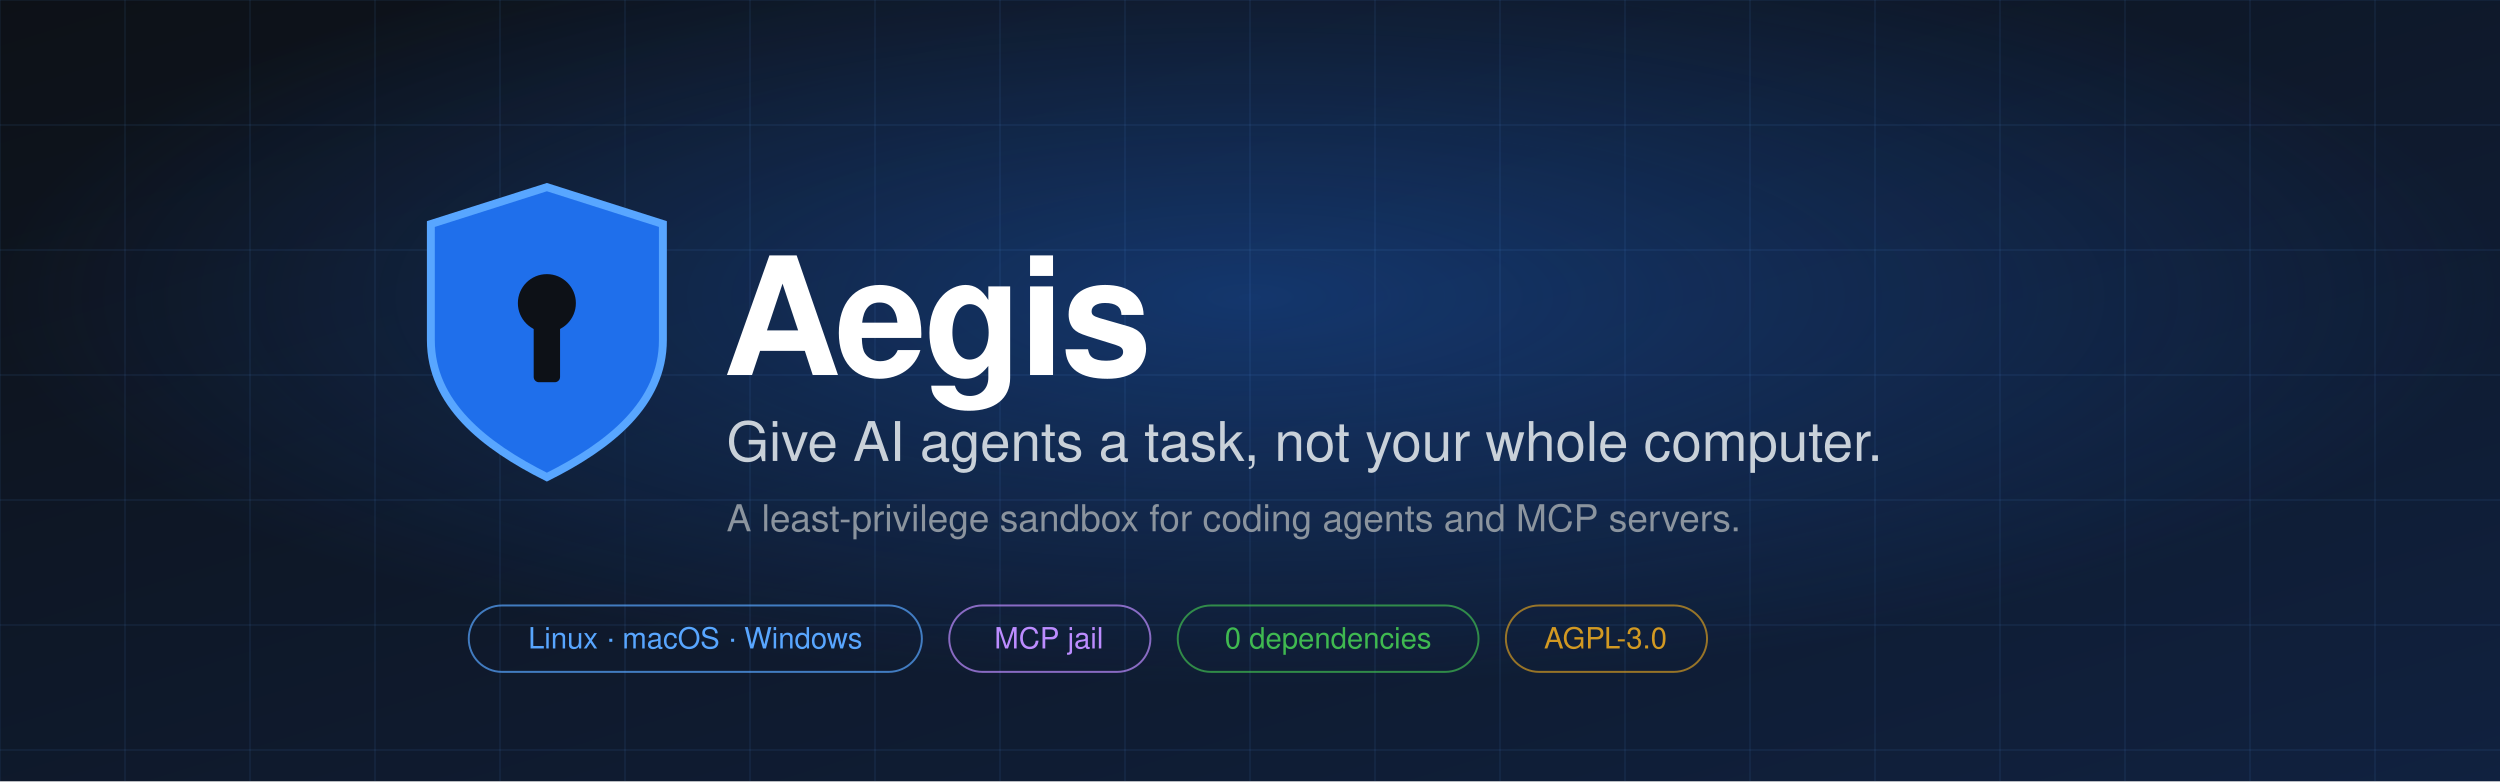
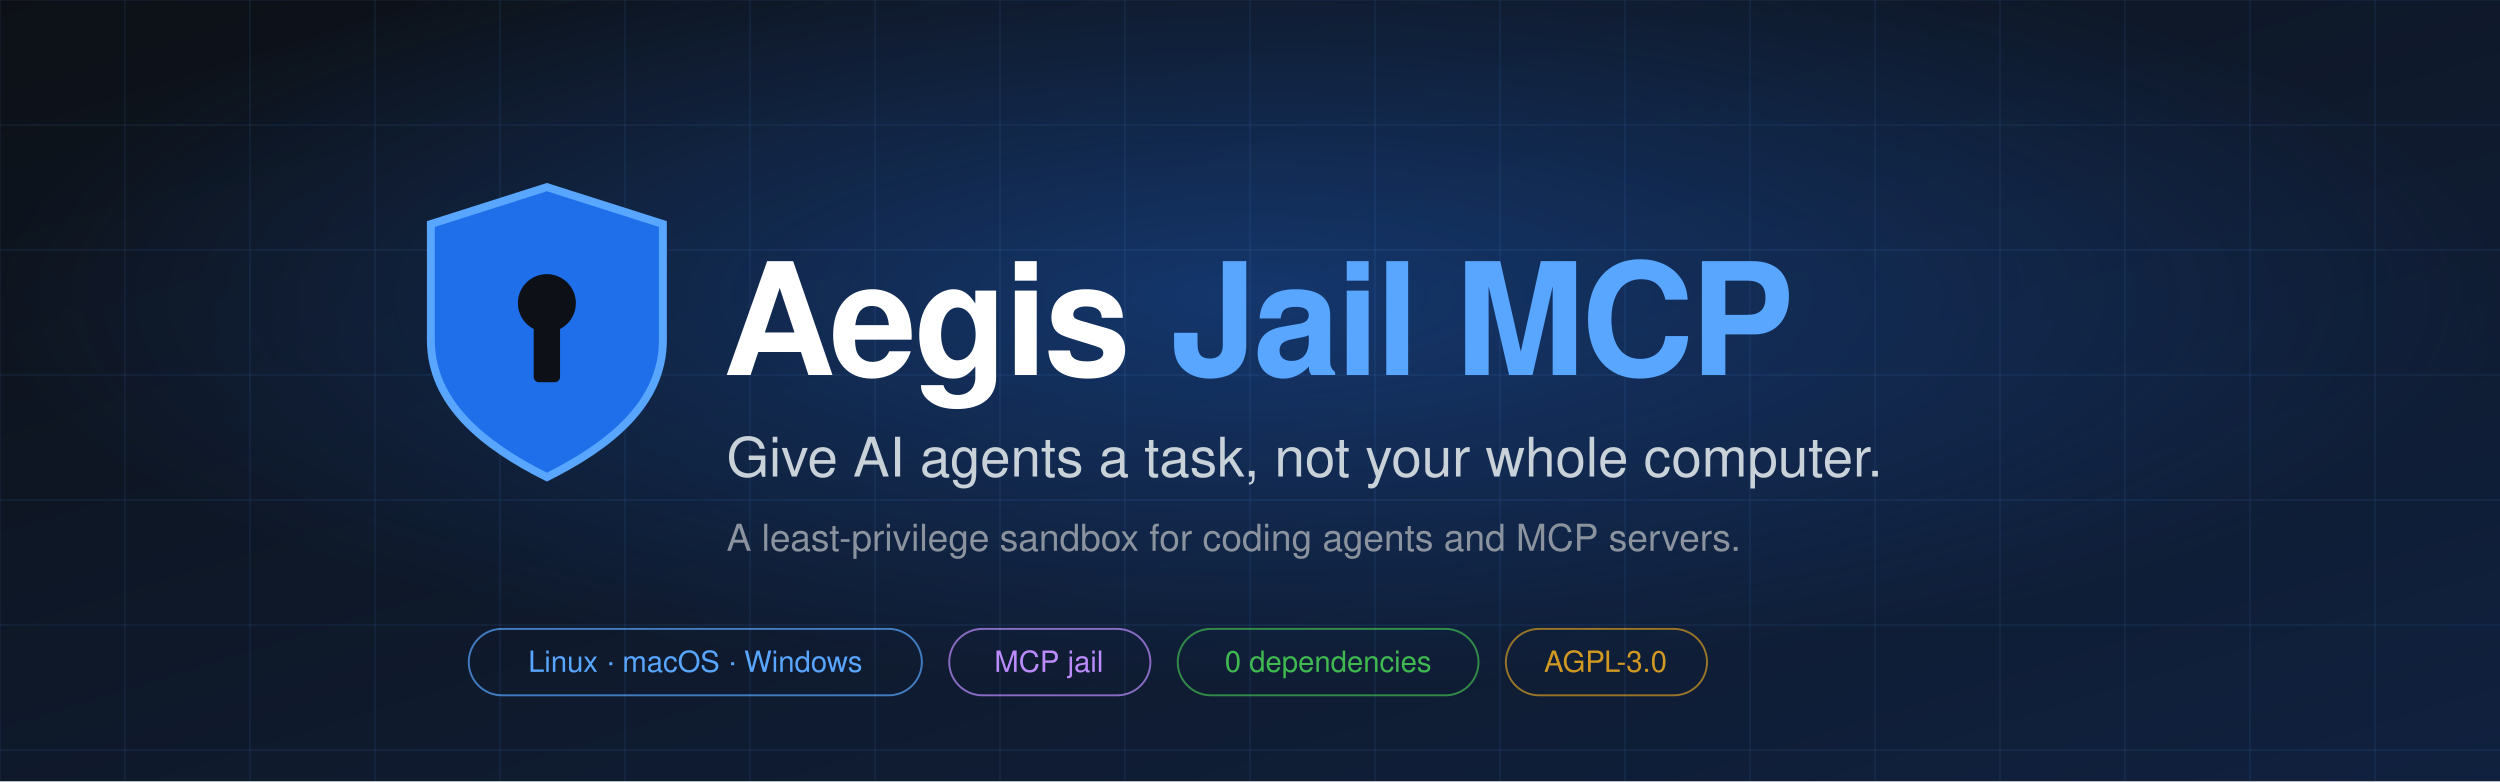
- <svg xmlns="http://www.w3.org/2000/svg" width="1280" height="400" viewBox="0 0 1280 400" role="img" aria-label="Aegis - give AI agents a task, not your whole computer">
+ <svg xmlns="http://www.w3.org/2000/svg" width="1280" height="400" viewBox="0 0 1280 400" role="img" aria-label="Aegis Jail MCP - give AI agents a task, not your whole computer">
  <defs>
    <linearGradient id="bg" x1="0" y1="0" x2="1" y2="1">
      <stop offset="0" stop-color="#0d1117" />
      <stop offset="1" stop-color="#10213f" />
    </linearGradient>
    <radialGradient id="glow" cx=".5" cy=".38" r=".5">
      <stop offset="0" stop-color="#1f6feb" stop-opacity=".35" />
      <stop offset="1" stop-color="#1f6feb" stop-opacity="0" />
    </radialGradient>
  </defs>
  <rect width="1280" height="400" fill="url(#bg)" />
  <rect width="1280" height="400" fill="url(#glow)" />
  <g stroke="#58a6ff" stroke-opacity=".07">
    <line x1="0" y1="0" x2="0" y2="400" />
    <line x1="64" y1="0" x2="64" y2="400" />
    <line x1="128" y1="0" x2="128" y2="400" />
    <line x1="192" y1="0" x2="192" y2="400" />
    <line x1="256" y1="0" x2="256" y2="400" />
    <line x1="320" y1="0" x2="320" y2="400" />
    <line x1="384" y1="0" x2="384" y2="400" />
    <line x1="448" y1="0" x2="448" y2="400" />
    <line x1="512" y1="0" x2="512" y2="400" />
    <line x1="576" y1="0" x2="576" y2="400" />
    <line x1="640" y1="0" x2="640" y2="400" />
    <line x1="704" y1="0" x2="704" y2="400" />
    <line x1="768" y1="0" x2="768" y2="400" />
    <line x1="832" y1="0" x2="832" y2="400" />
    <line x1="896" y1="0" x2="896" y2="400" />
    <line x1="960" y1="0" x2="960" y2="400" />
    <line x1="1024" y1="0" x2="1024" y2="400" />
    <line x1="1088" y1="0" x2="1088" y2="400" />
    <line x1="1152" y1="0" x2="1152" y2="400" />
    <line x1="1216" y1="0" x2="1216" y2="400" />
    <line x1="0" y1="0" x2="1280" y2="0" />
    <line x1="0" y1="64" x2="1280" y2="64" />
    <line x1="0" y1="128" x2="1280" y2="128" />
    <line x1="0" y1="192" x2="1280" y2="192" />
    <line x1="0" y1="256" x2="1280" y2="256" />
    <line x1="0" y1="320" x2="1280" y2="320" />
    <line x1="0" y1="384" x2="1280" y2="384" />
  </g>
  <g transform="translate(280,166) scale(1.35)">
    <path d="M0,-52 L44,-38 L44,6 C44,30 24,46 0,58 C-24,46 -44,30 -44,6 L-44,-38 Z" fill="#1f6feb" stroke="#58a6ff" stroke-width="3" />
    <circle cx="0" cy="-8" r="11" fill="#0d1117" />
    <rect x="-5" y="-4" width="10" height="26" rx="2" fill="#0d1117" />
  </g>
-   <text x="370" y="192" fill="#ffffff" font-family="-apple-system, BlinkMacSystemFont, 'Segoe UI', Helvetica, Arial, sans-serif" font-size="84" font-weight="800" letter-spacing="-2">Aegis</text>
-   <text x="372" y="236" fill="#c9d1d9" font-family="-apple-system, BlinkMacSystemFont, 'Segoe UI', Helvetica, Arial, sans-serif" font-size="28">Give AI agents a task, not your whole computer.</text>
-   <text x="372" y="272" fill="#8b949e" font-family="-apple-system, BlinkMacSystemFont, 'Segoe UI', Helvetica, Arial, sans-serif" font-size="19">A least-privilege sandbox for coding agents and MCP servers.</text>
-   <rect x="240" y="310" width="232" height="34" rx="17" fill="none" stroke="#58a6ff" stroke-opacity=".7" />
-   <text x="356" y="332" fill="#58a6ff" font-family="-apple-system, BlinkMacSystemFont, 'Segoe UI', Helvetica, Arial, sans-serif" font-size="15" text-anchor="middle">Linux · macOS · Windows</text>
-   <rect x="486" y="310" width="103" height="34" rx="17" fill="none" stroke="#bc8cff" stroke-opacity=".7" />
-   <text x="537" y="332" fill="#bc8cff" font-family="-apple-system, BlinkMacSystemFont, 'Segoe UI', Helvetica, Arial, sans-serif" font-size="15" text-anchor="middle">MCP jail</text>
-   <rect x="603" y="310" width="154" height="34" rx="17" fill="none" stroke="#3fb950" stroke-opacity=".7" />
-   <text x="680" y="332" fill="#3fb950" font-family="-apple-system, BlinkMacSystemFont, 'Segoe UI', Helvetica, Arial, sans-serif" font-size="15" text-anchor="middle">0 dependencies</text>
-   <rect x="771" y="310" width="103" height="34" rx="17" fill="none" stroke="#d29922" stroke-opacity=".7" />
-   <text x="822" y="332" fill="#d29922" font-family="-apple-system, BlinkMacSystemFont, 'Segoe UI', Helvetica, Arial, sans-serif" font-size="15" text-anchor="middle">AGPL-3.0</text>
+   <text x="370" y="192" fill="#ffffff" font-family="-apple-system, BlinkMacSystemFont, 'Segoe UI', Helvetica, Arial, sans-serif" font-size="80" font-weight="800" letter-spacing="-2">Aegis <tspan fill="#58a6ff">Jail MCP</tspan>
+   </text>
+   <text x="372" y="244" fill="#c9d1d9" font-family="-apple-system, BlinkMacSystemFont, 'Segoe UI', Helvetica, Arial, sans-serif" font-size="28">Give AI agents a task, not your whole computer.</text>
+   <text x="372" y="282" fill="#8b949e" font-family="-apple-system, BlinkMacSystemFont, 'Segoe UI', Helvetica, Arial, sans-serif" font-size="19">A least-privilege sandbox for coding agents and MCP servers.</text>
+   <rect x="240" y="322" width="232" height="34" rx="17" fill="none" stroke="#58a6ff" stroke-opacity=".7" />
+   <text x="356" y="344" fill="#58a6ff" font-family="-apple-system, BlinkMacSystemFont, 'Segoe UI', Helvetica, Arial, sans-serif" font-size="15" text-anchor="middle">Linux · macOS · Windows</text>
+   <rect x="486" y="322" width="103" height="34" rx="17" fill="none" stroke="#bc8cff" stroke-opacity=".7" />
+   <text x="537" y="344" fill="#bc8cff" font-family="-apple-system, BlinkMacSystemFont, 'Segoe UI', Helvetica, Arial, sans-serif" font-size="15" text-anchor="middle">MCP jail</text>
+   <rect x="603" y="322" width="154" height="34" rx="17" fill="none" stroke="#3fb950" stroke-opacity=".7" />
+   <text x="680" y="344" fill="#3fb950" font-family="-apple-system, BlinkMacSystemFont, 'Segoe UI', Helvetica, Arial, sans-serif" font-size="15" text-anchor="middle">0 dependencies</text>
+   <rect x="771" y="322" width="103" height="34" rx="17" fill="none" stroke="#d29922" stroke-opacity=".7" />
+   <text x="822" y="344" fill="#d29922" font-family="-apple-system, BlinkMacSystemFont, 'Segoe UI', Helvetica, Arial, sans-serif" font-size="15" text-anchor="middle">AGPL-3.0</text>
</svg>
